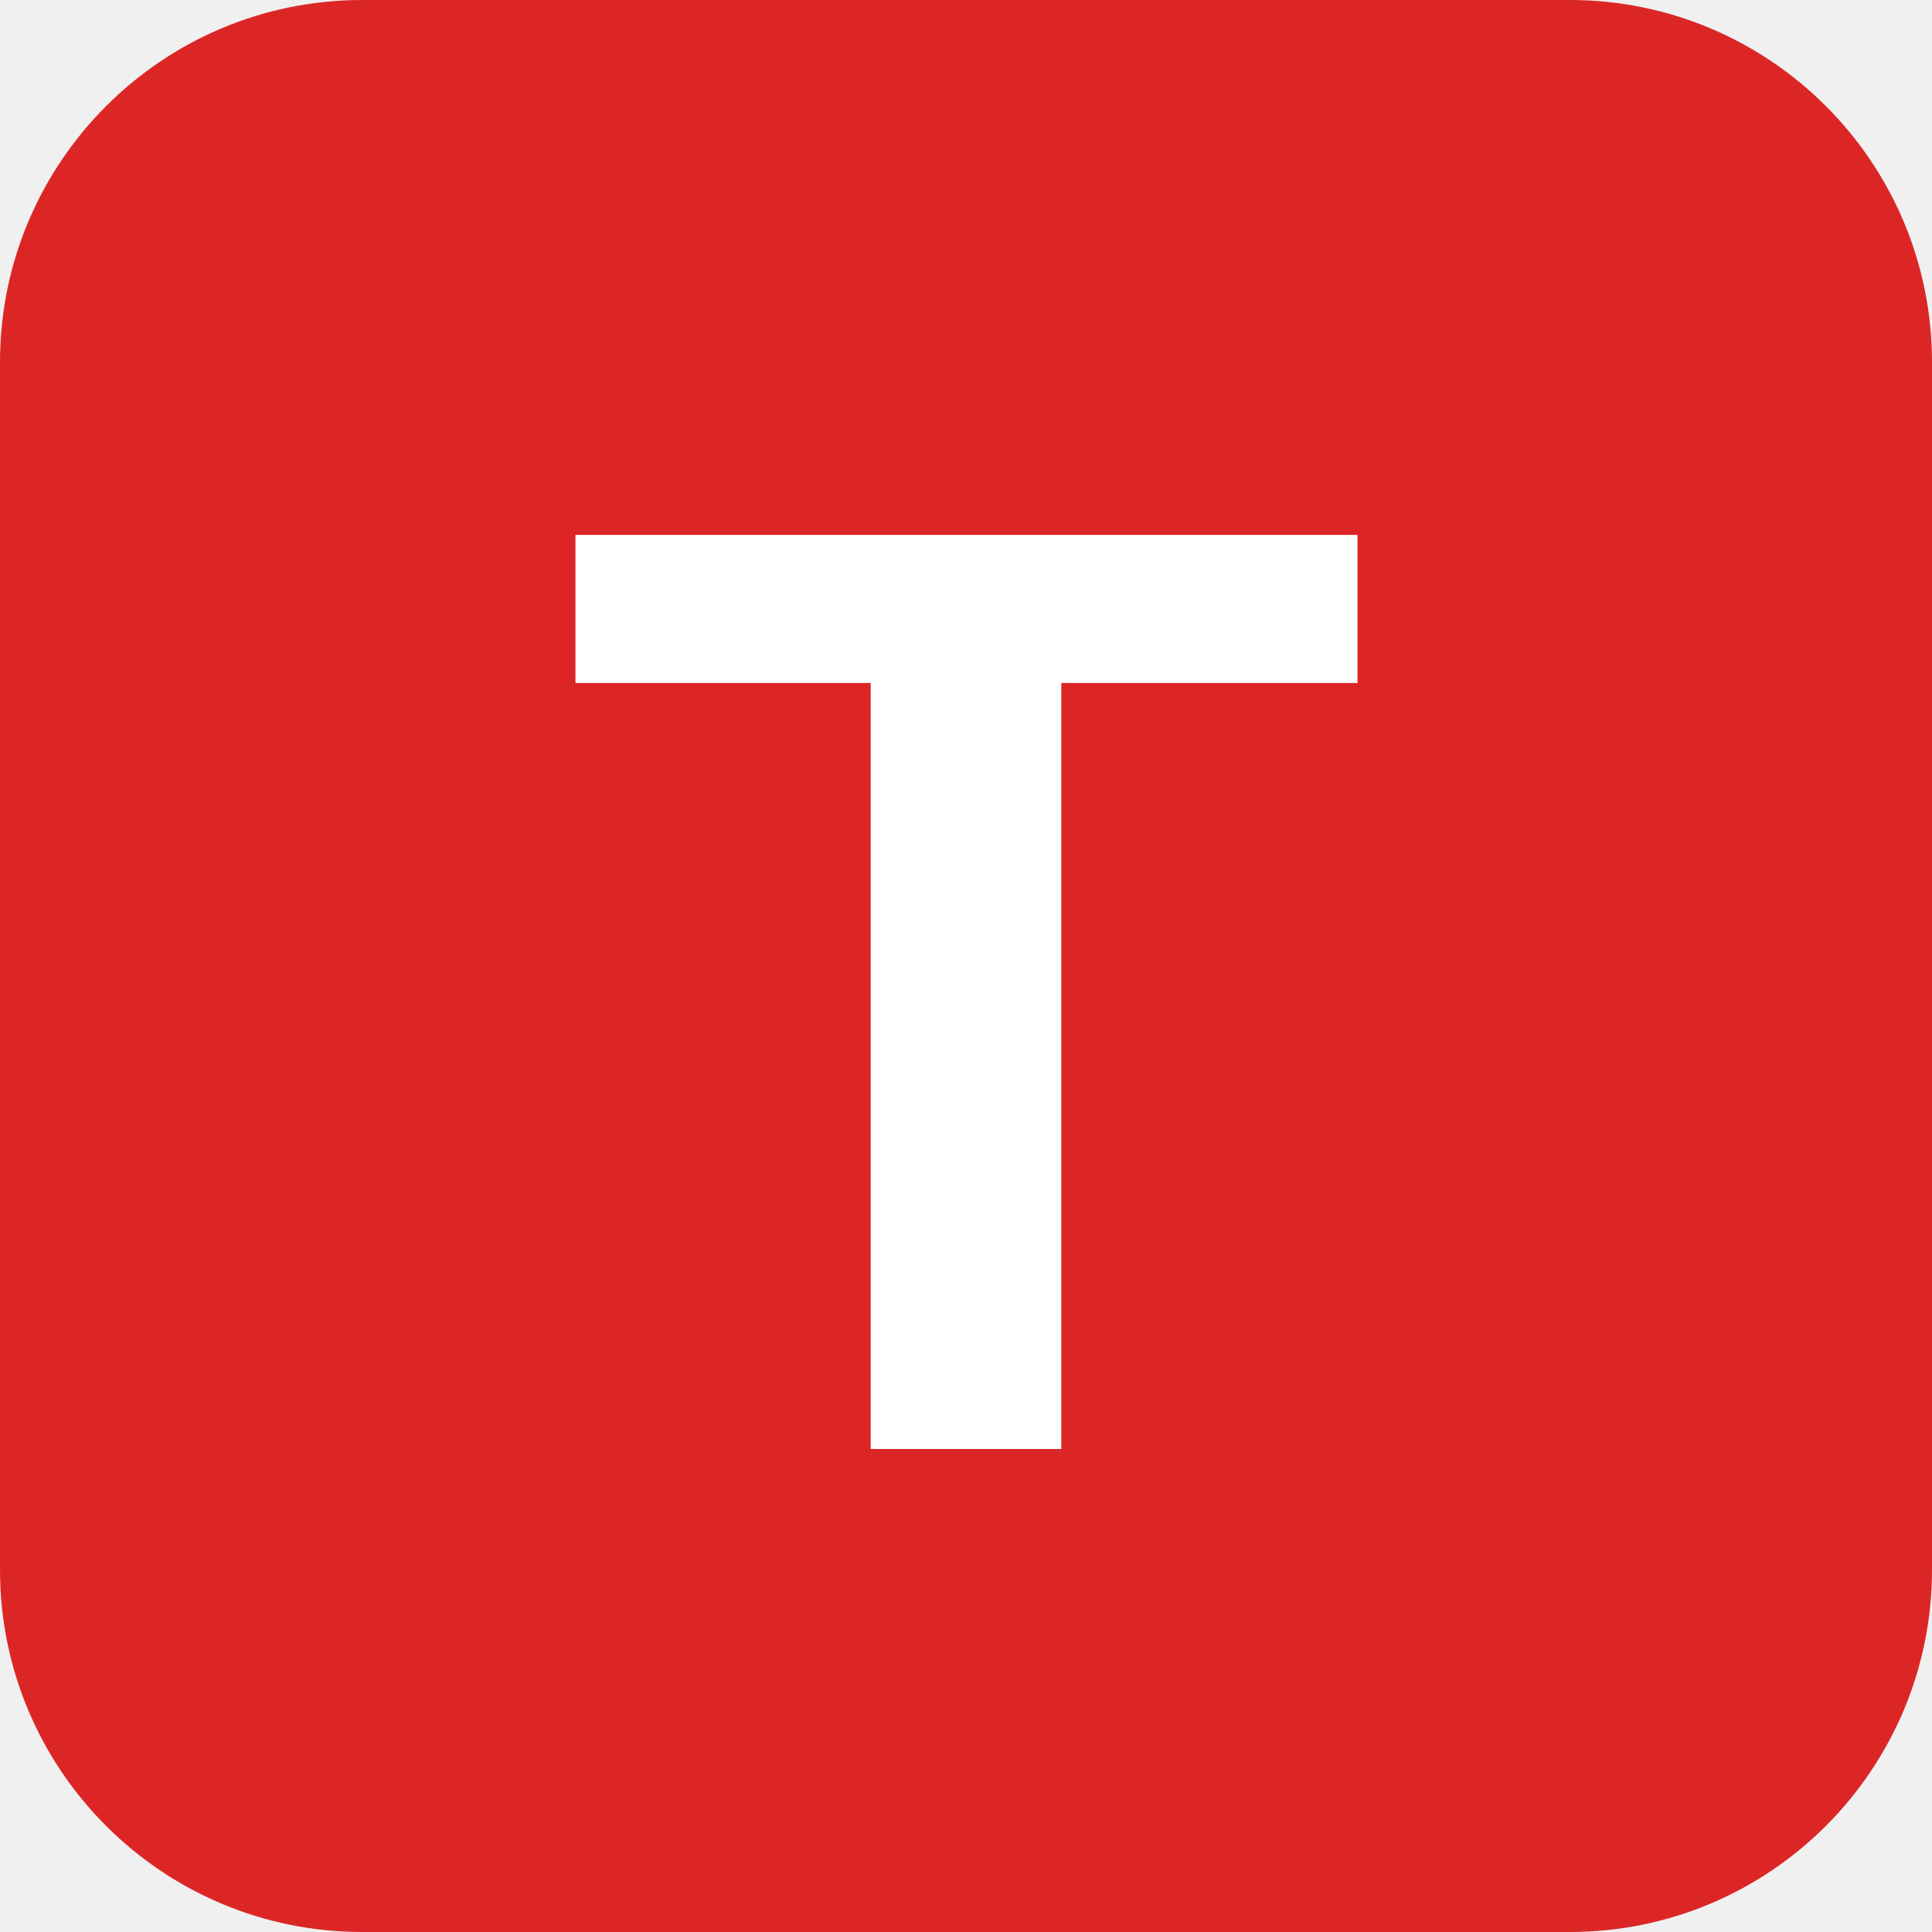
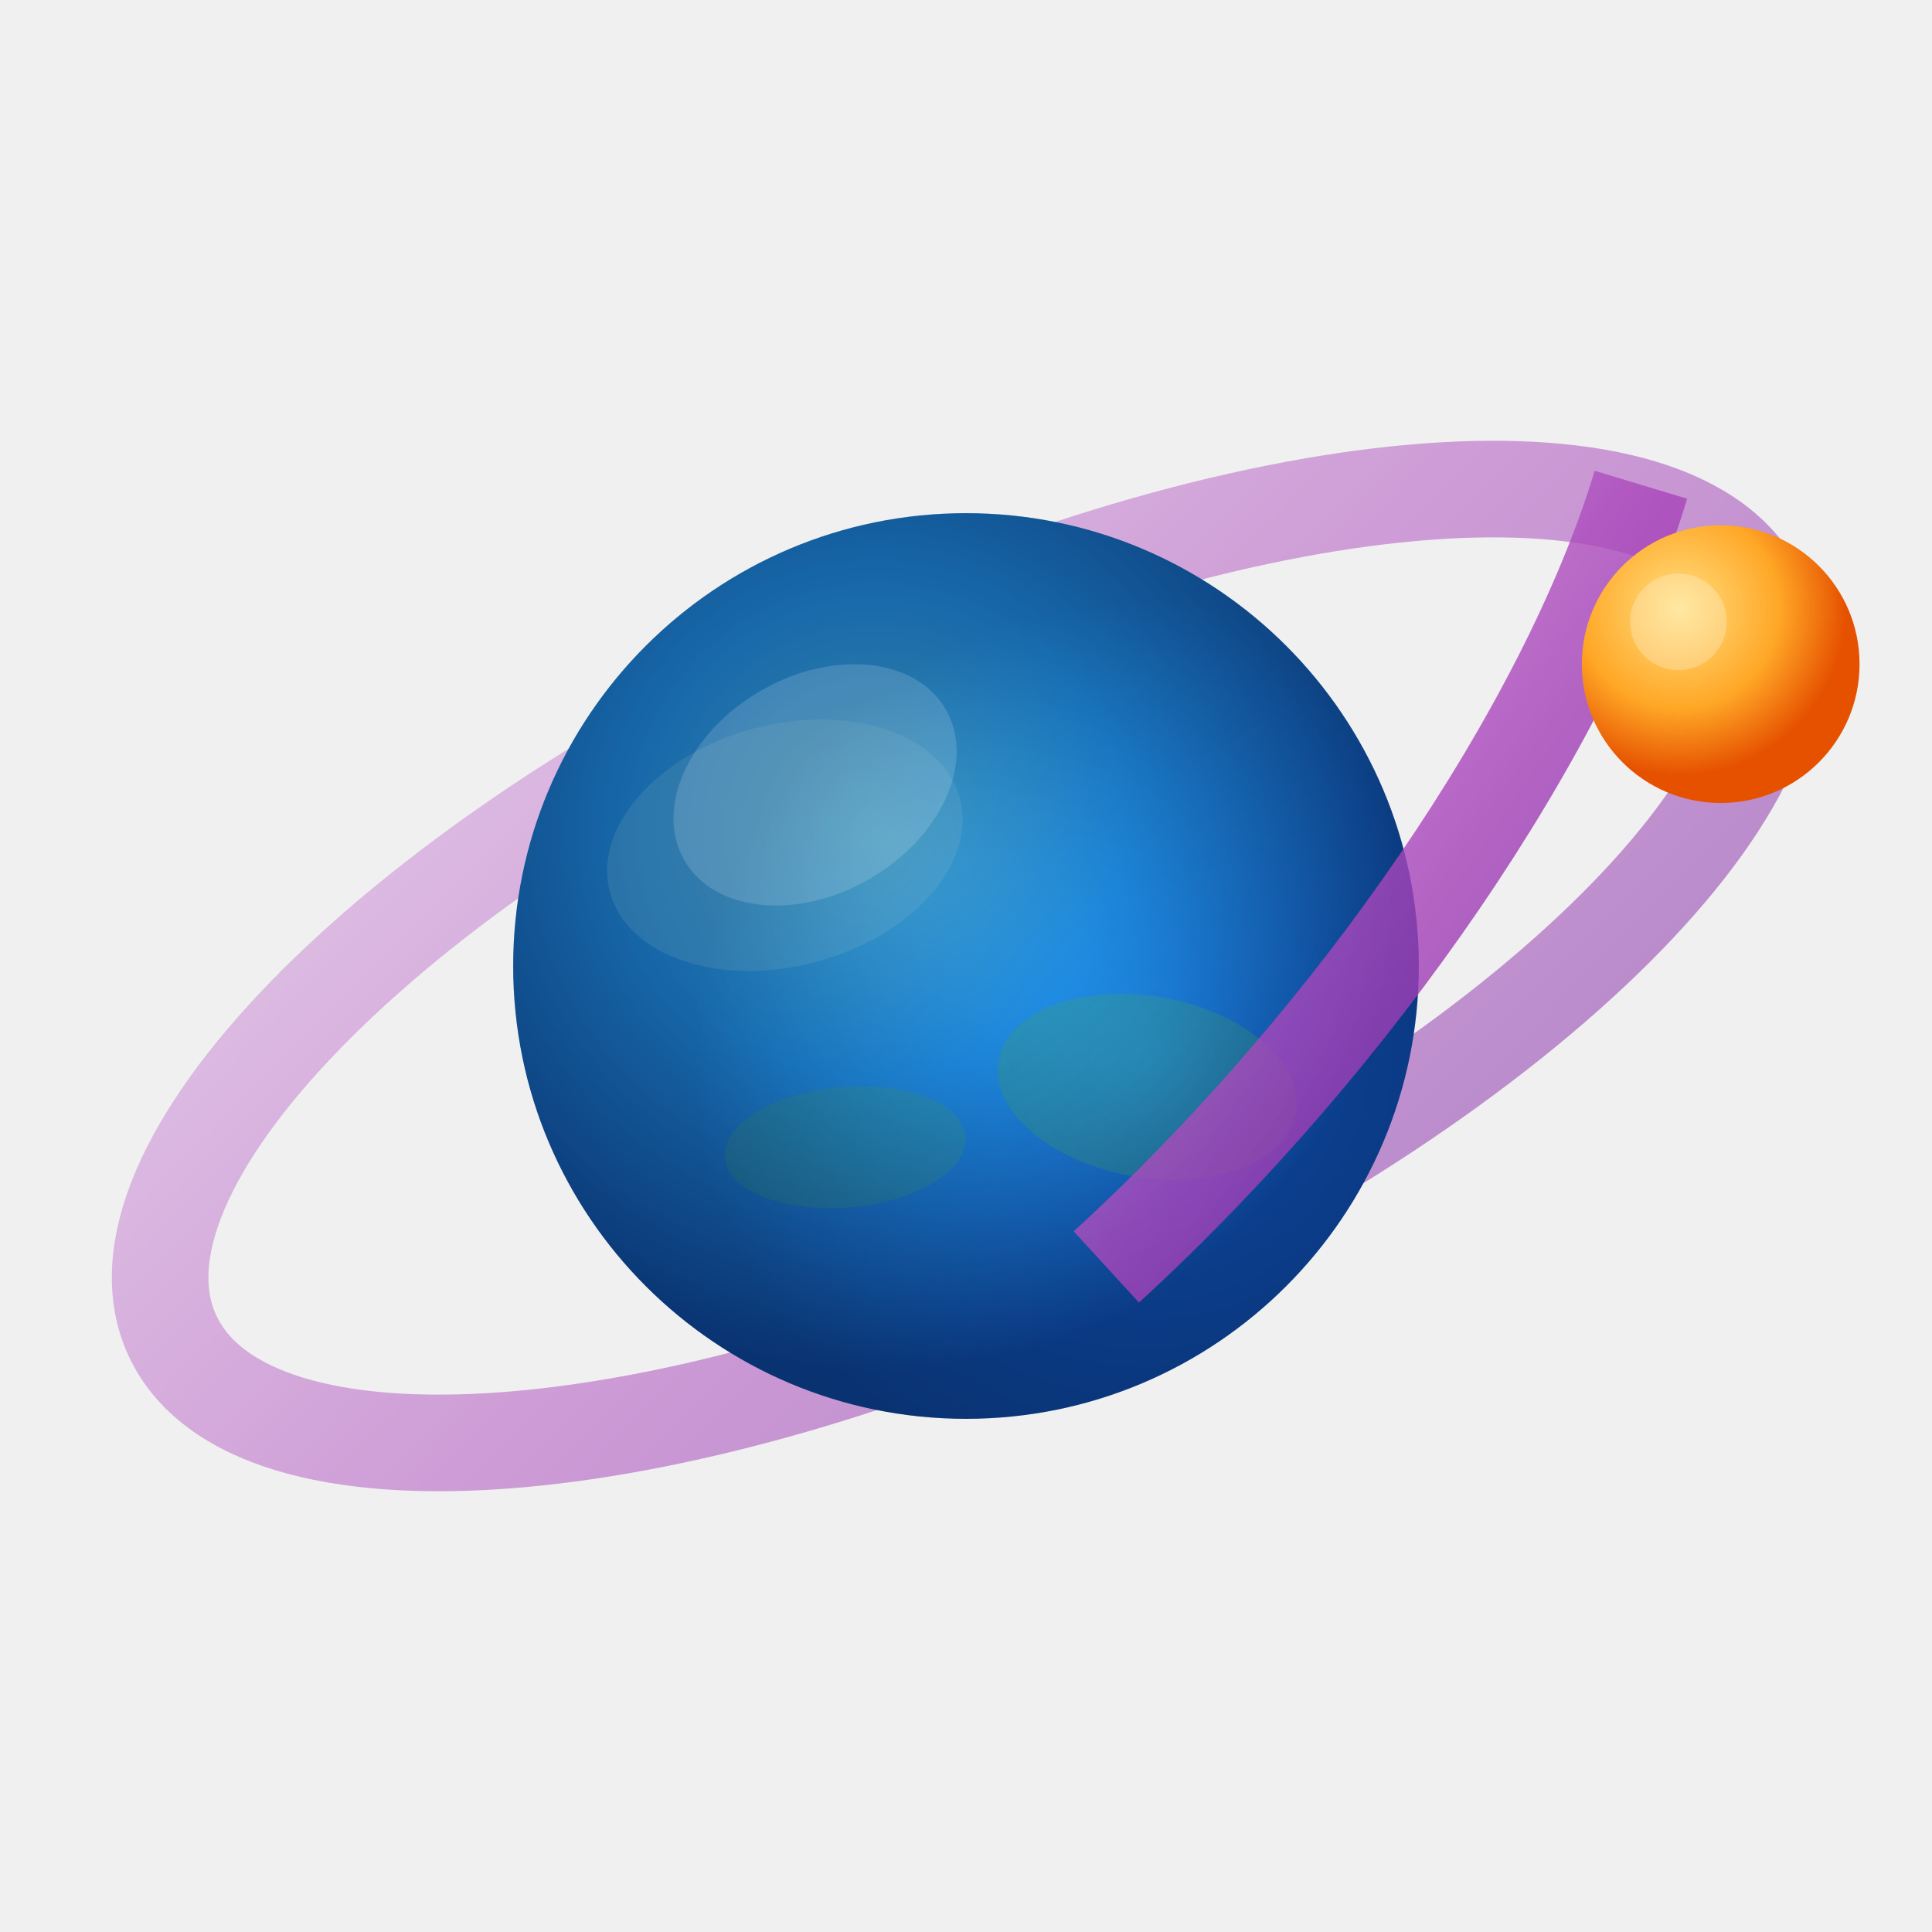
<svg xmlns="http://www.w3.org/2000/svg" viewBox="0 0 32 32">
-   <rect width="32" height="32" rx="6" fill="#DC2626" />
-   <text x="16" y="24" font-family="Arial,sans-serif" font-weight="bold" font-size="22" fill="white" text-anchor="middle">T</text>
+   <defs>
+     <radialGradient id="planet" cx="0.4" cy="0.35" r="0.6">
+       <stop offset="0%" stop-color="#4FC3F7" />
+       <stop offset="45%" stop-color="#2196F3" />
+       <stop offset="80%" stop-color="#1565C0" />
+       <stop offset="100%" stop-color="#0D47A1" />
+     </radialGradient>
+     <radialGradient id="shadow" cx="0.7" cy="0.6" r="0.5">
+       <stop offset="0%" stop-color="transparent" />
+       <stop offset="100%" stop-color="rgba(0,0,0,0.3)" />
+     </radialGradient>
+     <radialGradient id="moon" cx="0.35" cy="0.3" r="0.6">
+       <stop offset="0%" stop-color="#FFE082" />
+       <stop offset="60%" stop-color="#FFA726" />
+       <stop offset="100%" stop-color="#E65100" />
+     </radialGradient>
+     <linearGradient id="ring" x1="0" y1="0" x2="1" y2="1">
+       <stop offset="0%" stop-color="#CE93D8" />
+       <stop offset="50%" stop-color="#AB47BC" />
+       <stop offset="100%" stop-color="#7B1FA2" />
+     </linearGradient>
+   </defs>
+   <ellipse cx="16" cy="16" rx="14.5" ry="5.5" fill="none" stroke="url(#ring)" stroke-width="1.6" opacity="0.5" transform="rotate(-25 16 16)" />
+   <circle cx="16" cy="16" r="7.5" fill="url(#planet)" />
+   <ellipse cx="13" cy="14" rx="3" ry="2" fill="#81D4FA" opacity="0.3" transform="rotate(-15 13 14)" />
+   <ellipse cx="19" cy="18" rx="2.5" ry="1.5" fill="#4CAF50" opacity="0.25" transform="rotate(10 19 18)" />
+   <ellipse cx="14" cy="19" rx="2" ry="1" fill="#4CAF50" opacity="0.2" transform="rotate(-5 14 19)" />
+   <circle cx="16" cy="16" r="7.5" fill="url(#shadow)" />
+   <ellipse cx="13.5" cy="13" rx="2.5" ry="1.8" fill="white" opacity="0.15" transform="rotate(-30 13.5 13)" />
+   <path d="M 16 21.5 A 14.5 5.5 -25 0 0 29.5 13.5" fill="none" stroke="url(#ring)" stroke-width="1.6" opacity="0.8" transform="rotate(-25 16 16)" />
+   <circle cx="28.5" cy="11" r="2.3" fill="url(#moon)" />
+   <circle cx="27.8" cy="10.3" r="0.8" fill="white" opacity="0.25" />
</svg>
